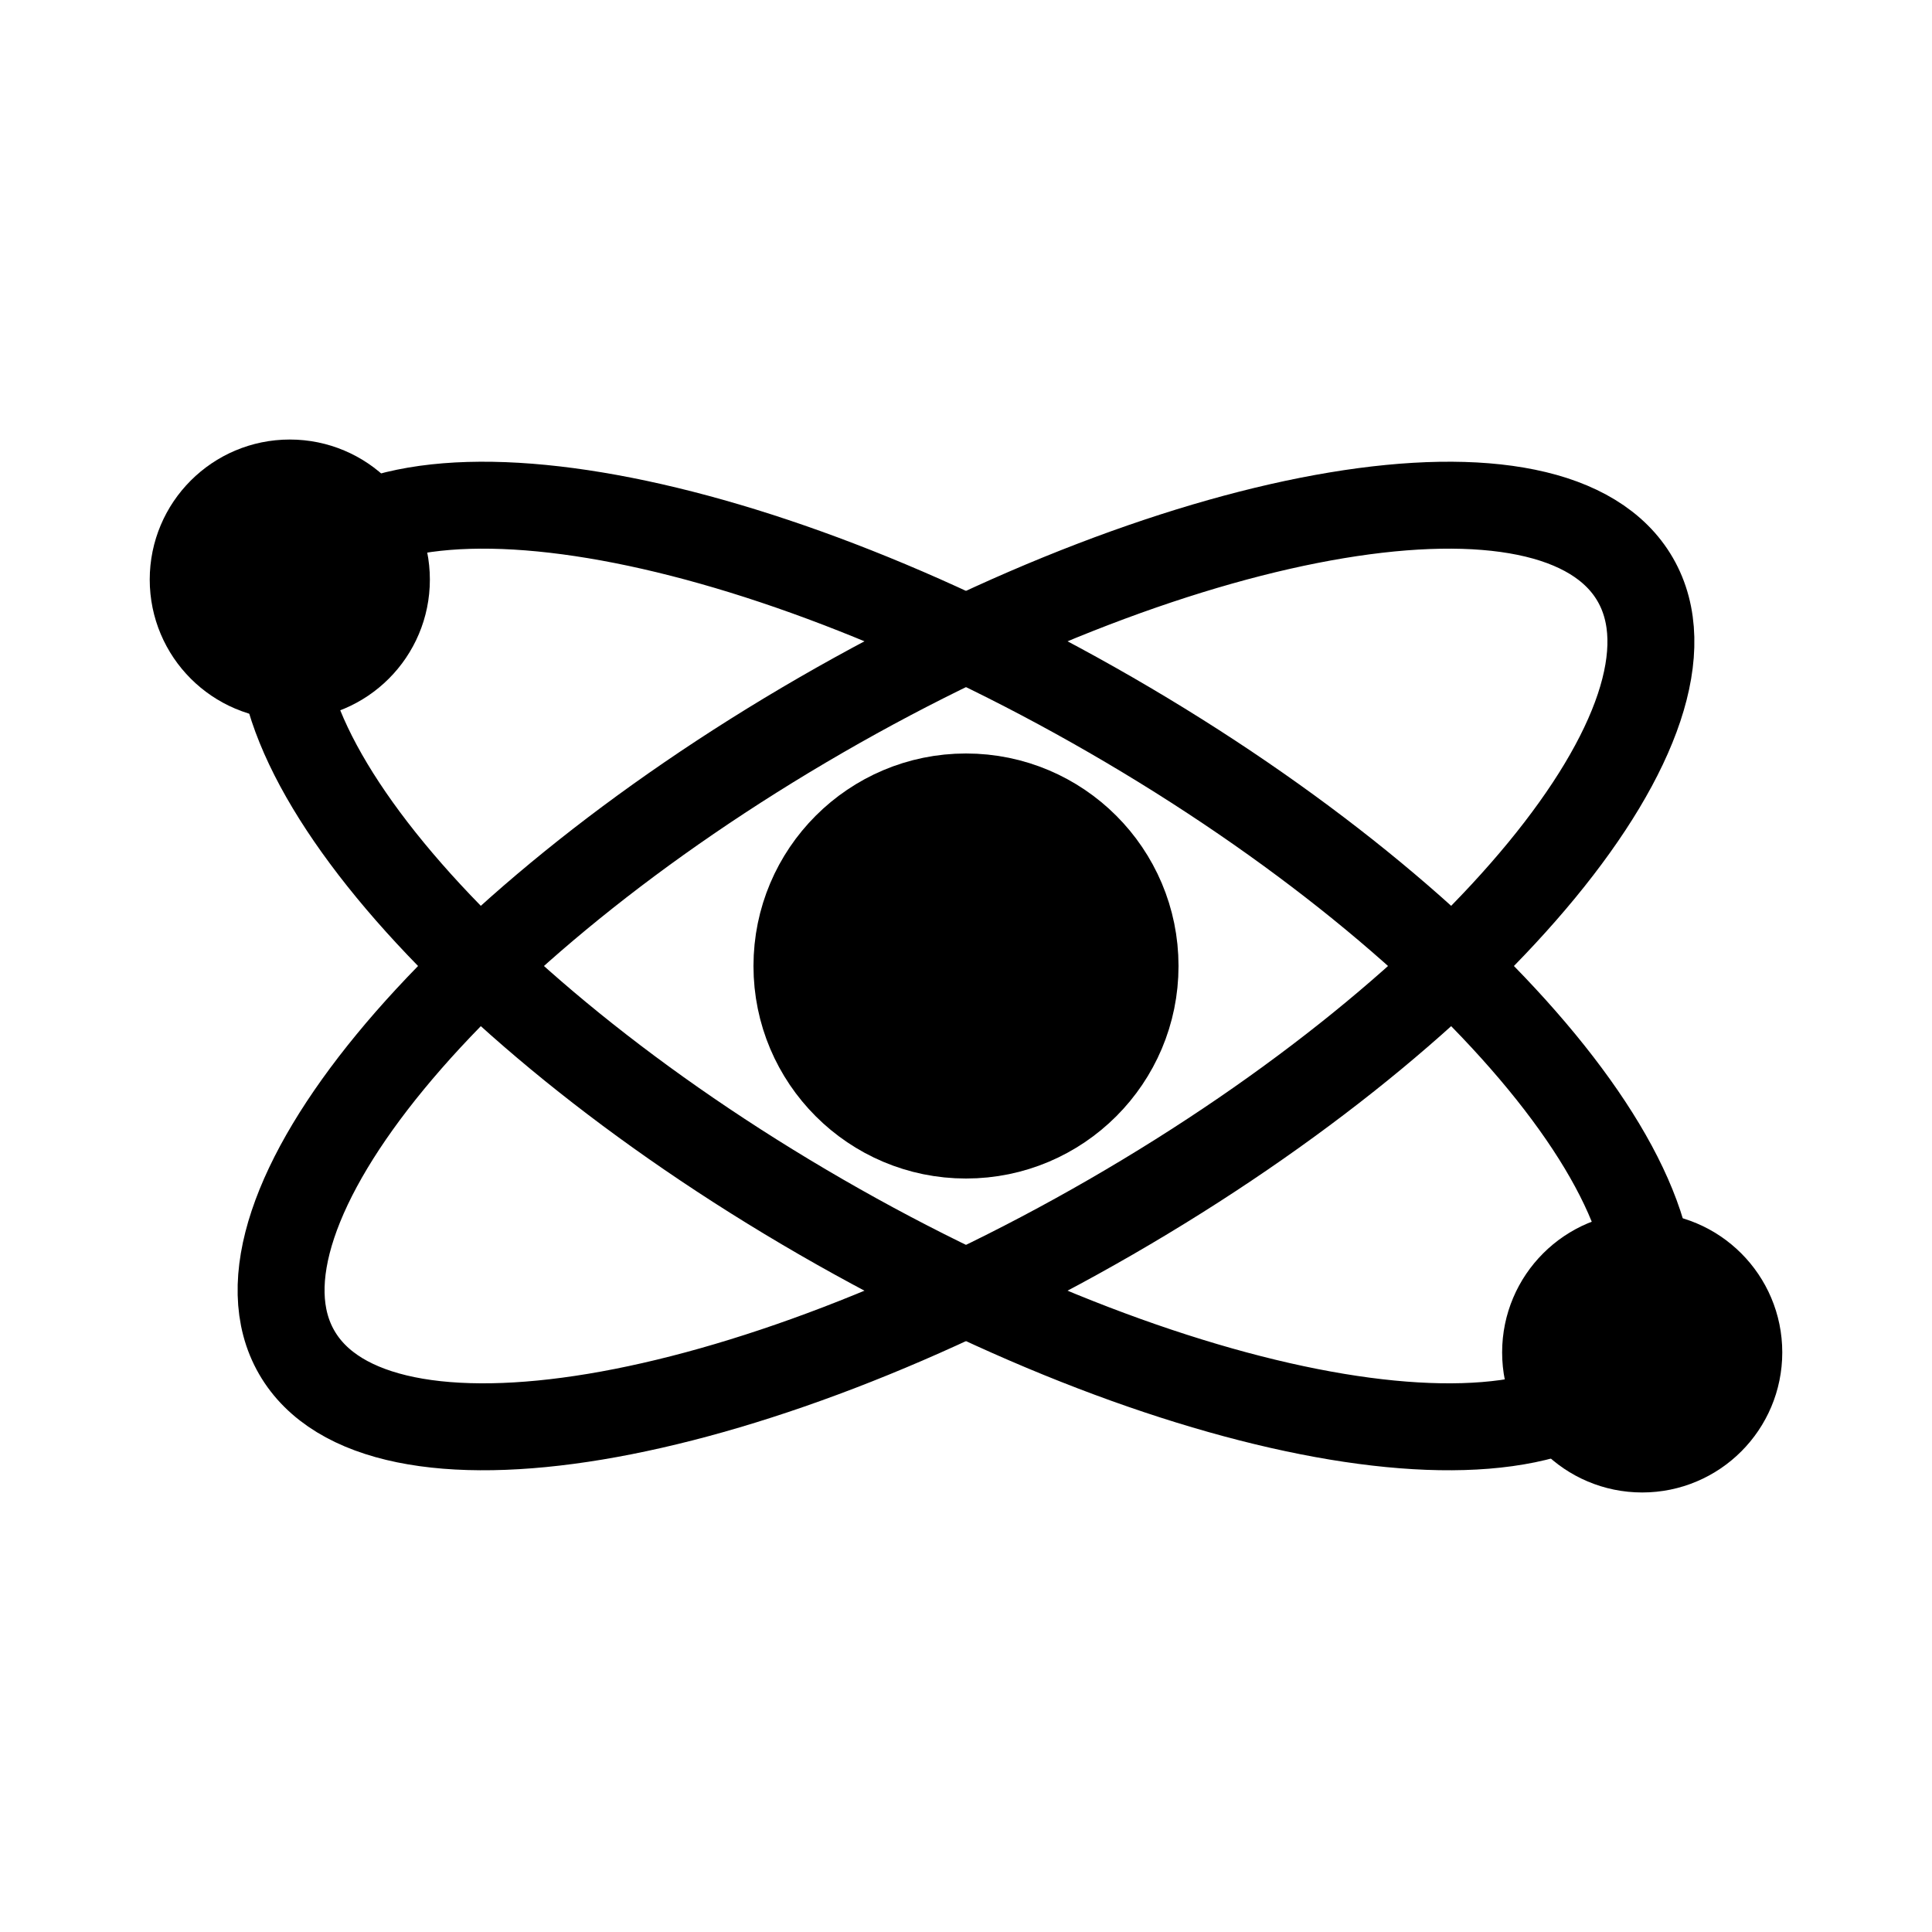
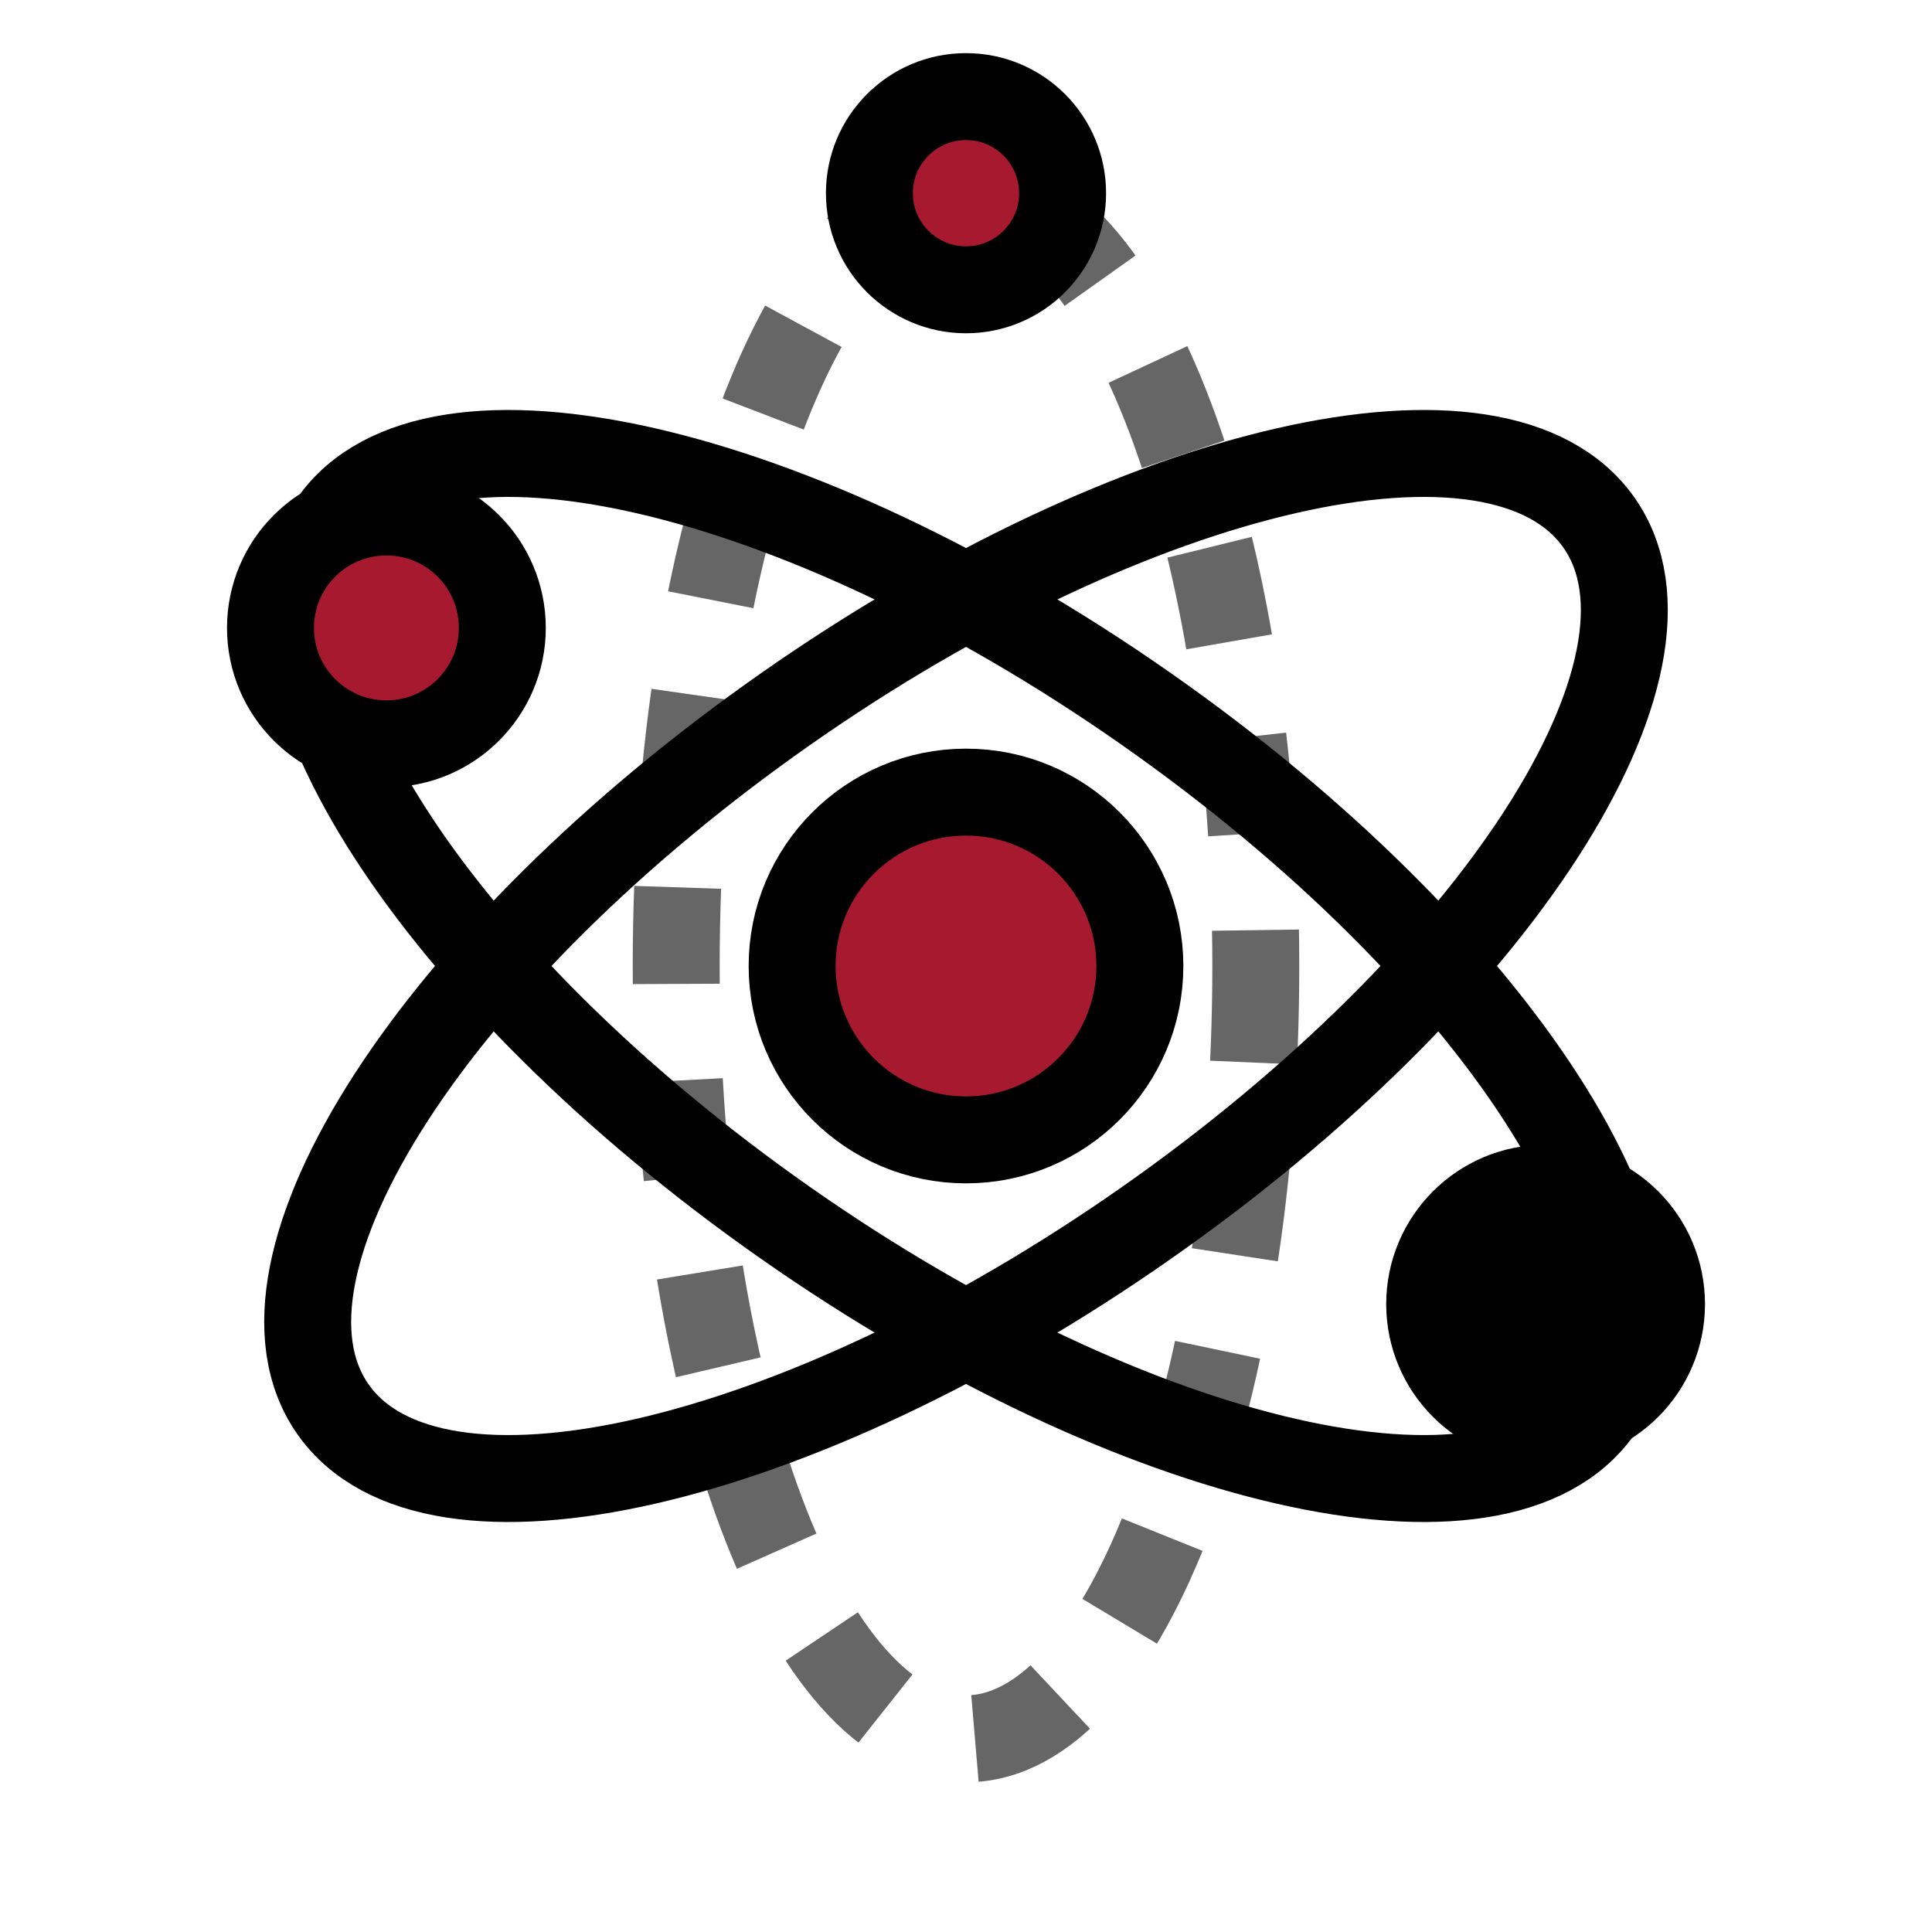
<svg xmlns="http://www.w3.org/2000/svg" id="physical-science-svg" viewBox="0 0 40 40" width="40" height="40" fill="none" stroke="currentColor" stroke-width="1.8" role="img" aria-label="Physical Science atomic orbital emblem">
-   <circle id="nucleus" cx="20" cy="20" r="3.5" fill="currentColor" />
-   <ellipse id="orbit-1" cx="20" cy="20" rx="16" ry="6" transform="rotate(-30 20 20)" />
-   <ellipse id="orbit-2" cx="20" cy="20" rx="16" ry="6" transform="rotate(30 20 20)" />
-   <circle id="electron-1" cx="6" cy="12" r="2" fill="currentColor" />
-   <circle id="electron-2" cx="34" cy="28" r="2" fill="currentColor" />
+   <circle id="nucleus" cx="20" cy="20" r="3.6" fill="#a6192e" />
+   <ellipse id="orbit-1" cx="20" cy="20" rx="16" ry="6.5" transform="rotate(-35 20 20)" />
+   <ellipse id="orbit-2" cx="20" cy="20" rx="16" ry="6.5" transform="rotate(35 20 20)" />
+   <ellipse id="orbit-3" cx="20" cy="20" rx="6" ry="16" stroke-dasharray="2 2" stroke-opacity="0.6" />
+   <circle cx="8" cy="13" r="2.4" fill="#a6192e" />
+   <circle cx="32" cy="27" r="2.4" fill="currentColor" />
+   <circle cx="20" cy="4" r="2" fill="#a6192e" />
</svg>
